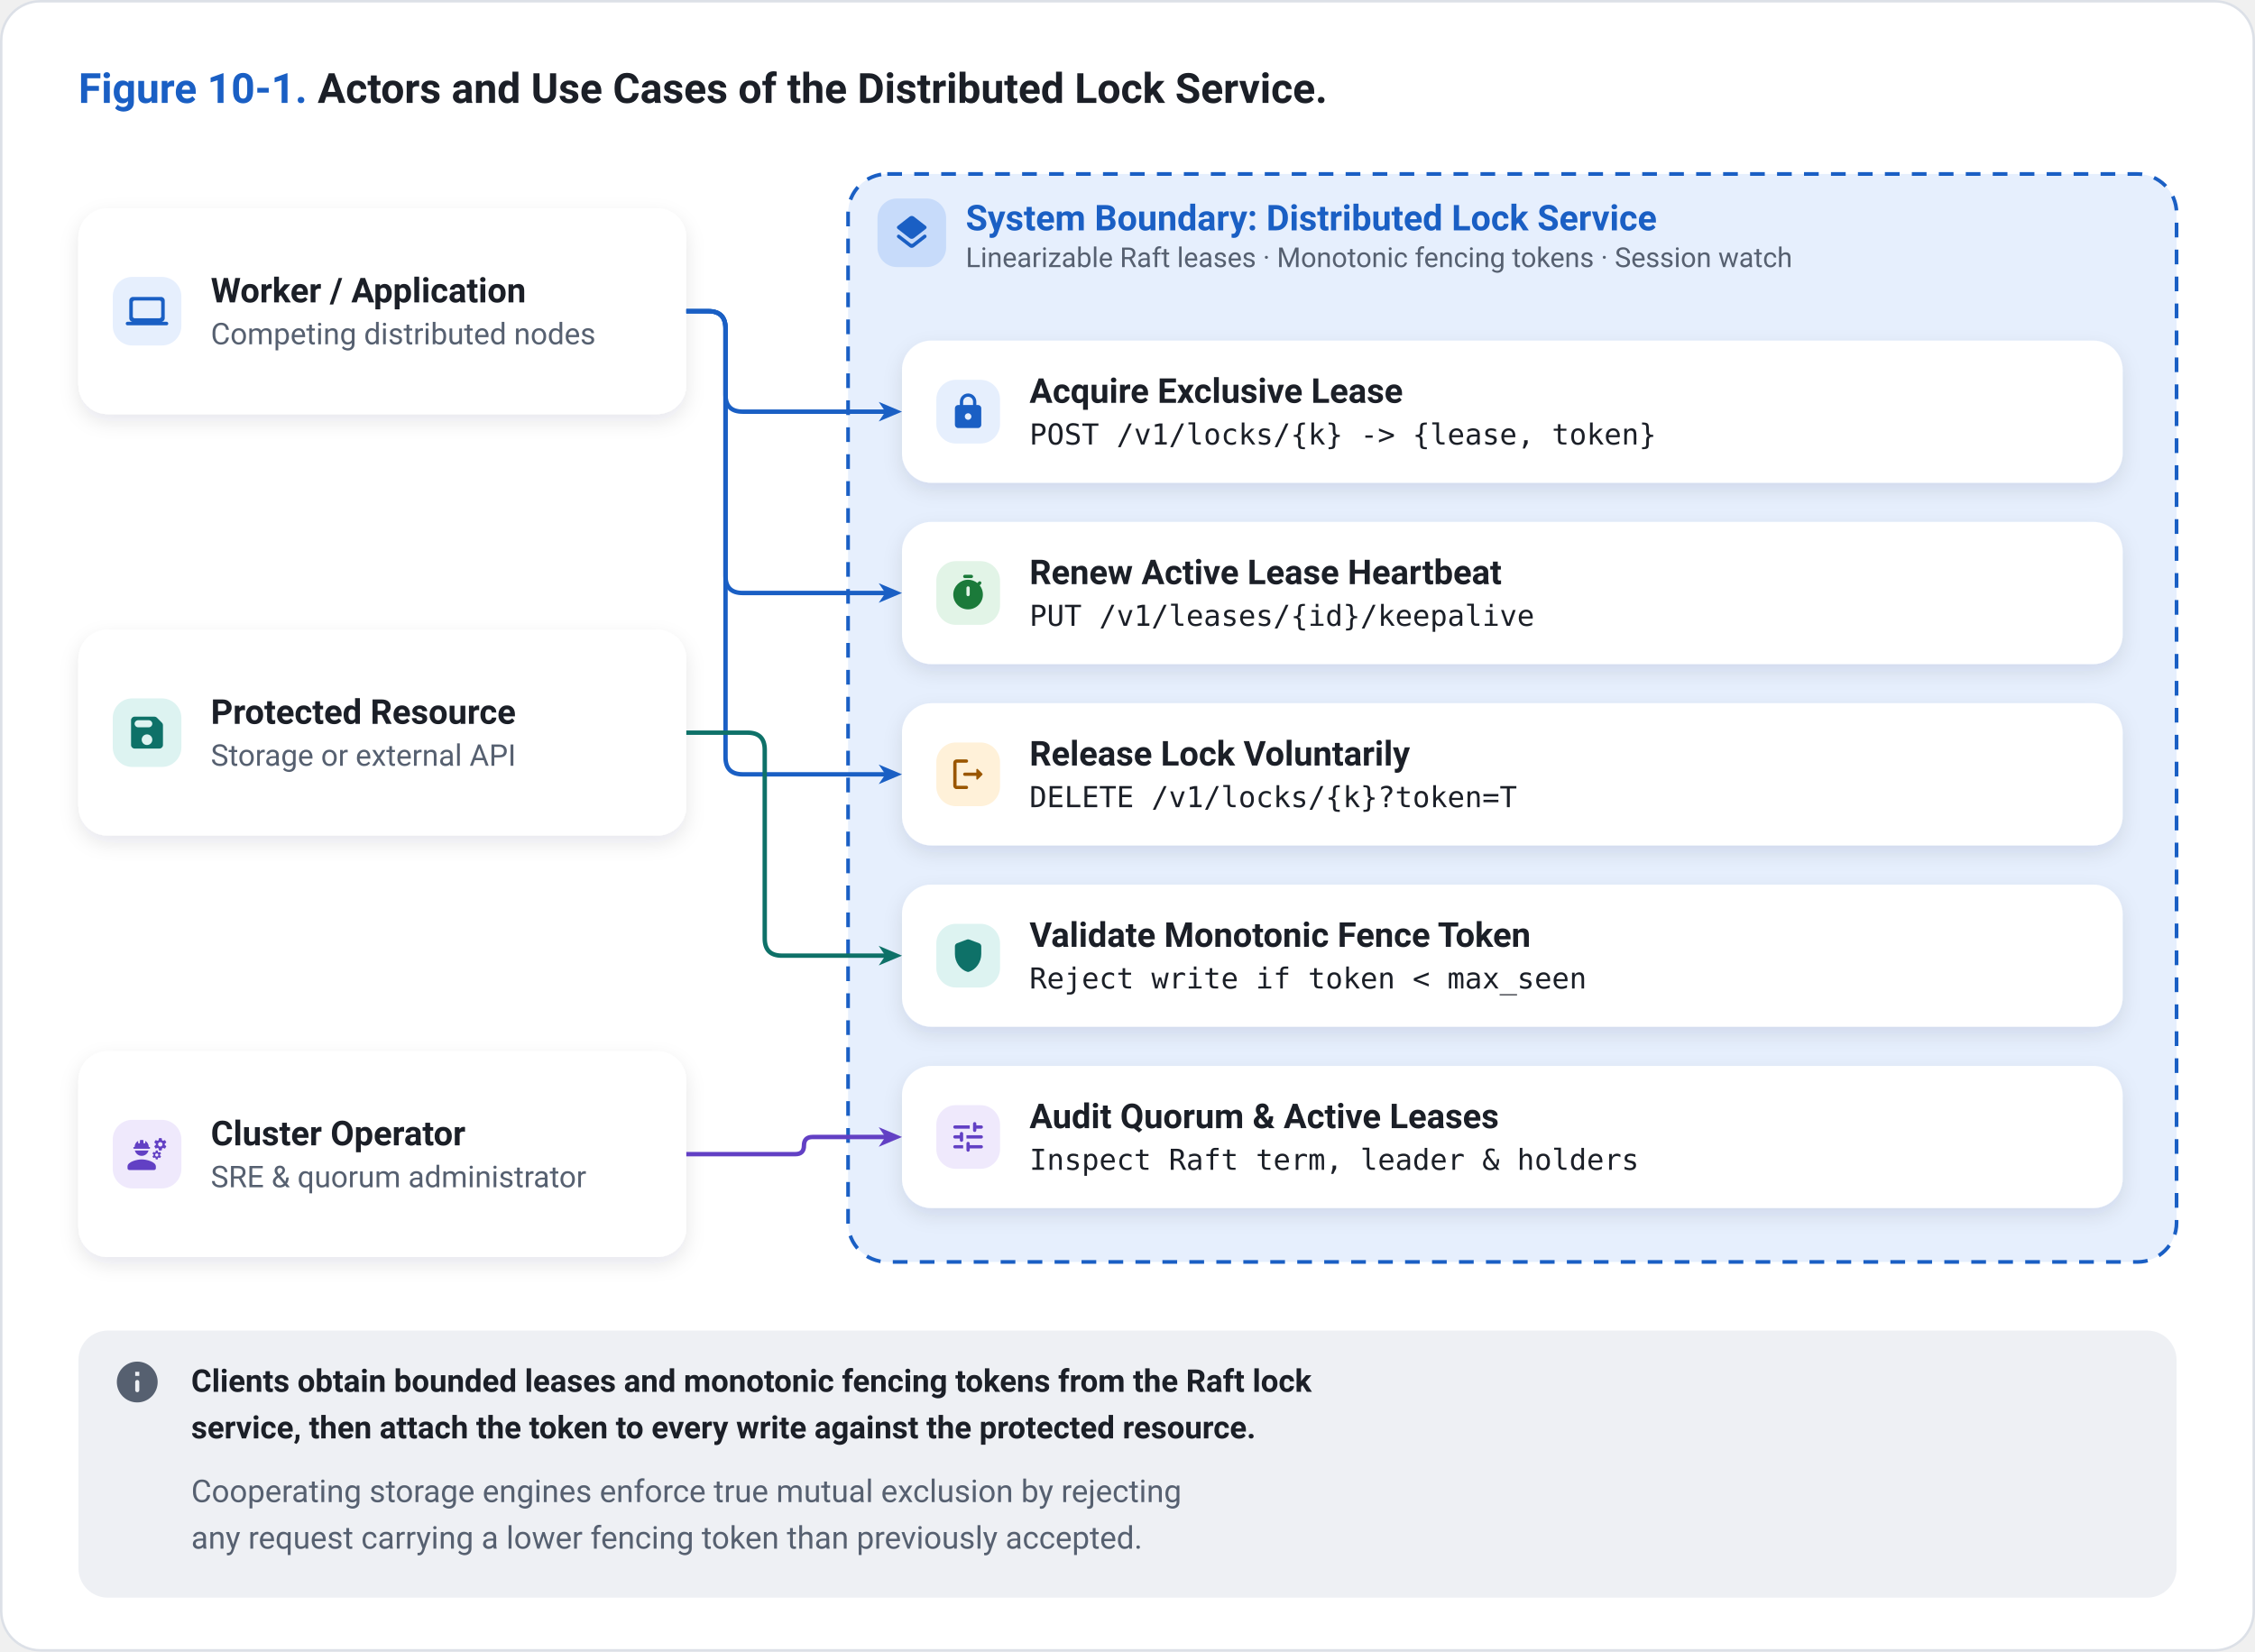
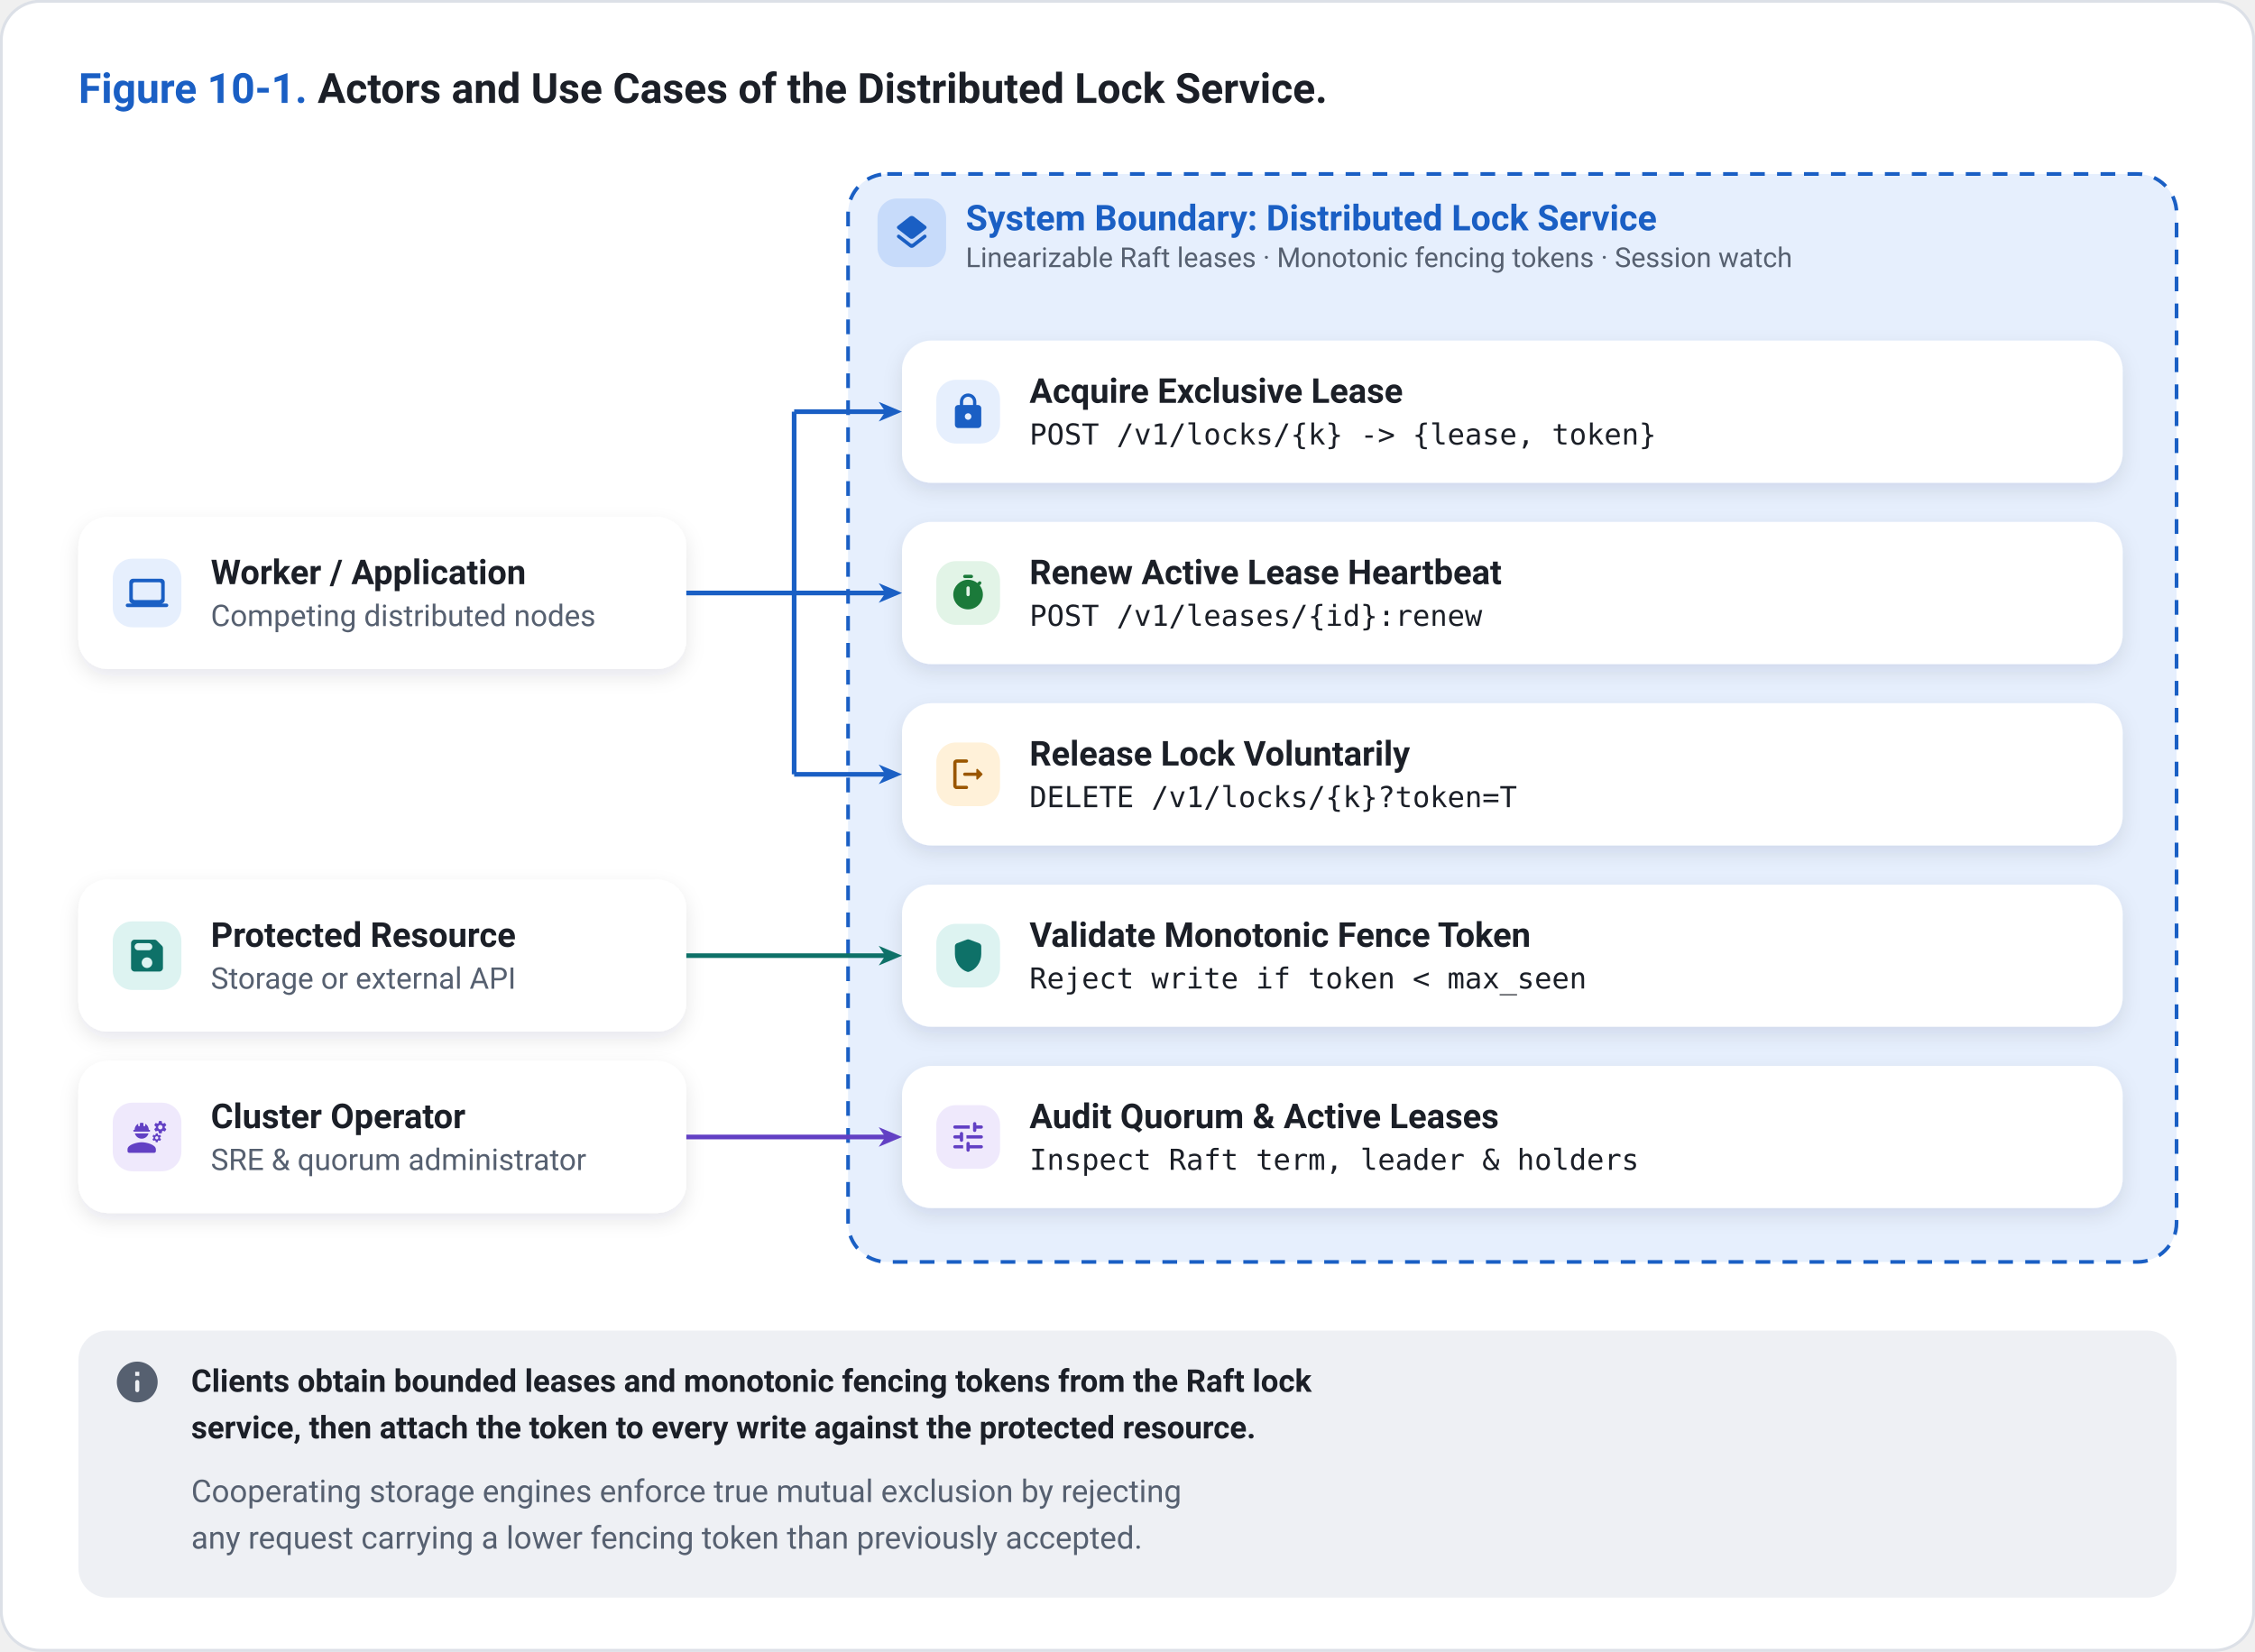
<svg xmlns="http://www.w3.org/2000/svg" viewBox="0 0 920 674" width="920" height="674">
  <style>
    text { font-family: -apple-system, BlinkMacSystemFont, "Segoe UI", Roboto, "Helvetica Neue", Arial, sans-serif; fill: #1B1F27; }
    .paper { fill: #FFFFFF; }
-     .frame { fill: #FFFFFF; stroke: #DCE0E7; stroke-width: 1; }
+     .frame { fill: #FFFFFF; stroke: #DCE0E7; stroke-width: 1.2; }
    .card { fill: #FFFFFF; }
    .hair { stroke: #DCE0E7; stroke-width: 1.2; fill: none; }
    .muted { fill: #566070; }
    .ink { fill: #1B1F27; }
    .title { font-size: 17.0px; font-weight: 650; }
    .head { font-size: 14.5px; font-weight: 650; }
    .name { font-size: 14.0px; font-weight: 650; }
    .body { font-size: 13.0px; }
    .sub { font-size: 12.2px; }
    .mono { font-size: 11.8px; font-family: "SF Mono", SFMono-Regular, ui-monospace, Menlo, Consolas, monospace; }
    .monob { font-size: 11.8px; font-weight: 650; font-family: "SF Mono", SFMono-Regular, ui-monospace, Menlo, Consolas, monospace; }
    .small { font-size: 11.2px; }
    .badge { font-size: 10.5px; font-weight: 650; }
    .note { font-size: 12.8px; }
    .noteb { font-size: 12.8px; font-weight: 650; }
    .sub, .small, .note { fill: #566070; }
    .c-blue { fill: #E6EFFD; }
    .m-blue { fill: #C7DBFA; }
    .a-blue { fill: #1A5FC4; }
    .t-blue { fill: #1A5FC4; }
    .w-blue { stroke: #1A5FC4; fill: none; stroke-linecap: butt; stroke-linejoin: round; }
    .o-blue { stroke: #1A5FC4; fill: none; stroke-width: 1.5; }
    .h-blue { stroke: #1A5FC4; stroke-width: 1.4; }
    .c-green { fill: #E2F4E7; }
    .m-green { fill: #BEE5C9; }
    .a-green { fill: #1B7A3A; }
    .t-green { fill: #1B7A3A; }
    .w-green { stroke: #1B7A3A; fill: none; stroke-linecap: butt; stroke-linejoin: round; }
    .o-green { stroke: #1B7A3A; fill: none; stroke-width: 1.5; }
    .h-green { stroke: #1B7A3A; stroke-width: 1.4; }
    .c-amber { fill: #FFF1D9; }
    .m-amber { fill: #FFDDA1; }
    .a-amber { fill: #9A5600; }
    .t-amber { fill: #9A5600; }
    .w-amber { stroke: #9A5600; fill: none; stroke-linecap: butt; stroke-linejoin: round; }
    .o-amber { stroke: #9A5600; fill: none; stroke-width: 1.5; }
    .h-amber { stroke: #9A5600; stroke-width: 1.4; }
    .c-red { fill: #FDE8E4; }
    .m-red { fill: #F8C8BF; }
    .a-red { fill: #BF3620; }
    .t-red { fill: #BF3620; }
    .w-red { stroke: #BF3620; fill: none; stroke-linecap: butt; stroke-linejoin: round; }
    .o-red { stroke: #BF3620; fill: none; stroke-width: 1.5; }
    .h-red { stroke: #BF3620; stroke-width: 1.4; }
    .c-purple { fill: #EFE9FC; }
    .m-purple { fill: #D9CDF8; }
    .a-purple { fill: #6240C4; }
    .t-purple { fill: #6240C4; }
    .w-purple { stroke: #6240C4; fill: none; stroke-linecap: butt; stroke-linejoin: round; }
    .o-purple { stroke: #6240C4; fill: none; stroke-width: 1.5; }
    .h-purple { stroke: #6240C4; stroke-width: 1.4; }
    .c-teal { fill: #DDF3F1; }
    .m-teal { fill: #B3E3DE; }
    .a-teal { fill: #0E7168; }
    .t-teal { fill: #0E7168; }
    .w-teal { stroke: #0E7168; fill: none; stroke-linecap: butt; stroke-linejoin: round; }
    .o-teal { stroke: #0E7168; fill: none; stroke-width: 1.5; }
    .h-teal { stroke: #0E7168; stroke-width: 1.4; }
    .c-gray { fill: #EEF0F4; }
    .m-gray { fill: #D9DDE5; }
    .a-gray { fill: #566070; }
    .t-gray { fill: #566070; }
    .w-gray { stroke: #566070; fill: none; stroke-linecap: butt; stroke-linejoin: round; }
    .o-gray { stroke: #566070; fill: none; stroke-width: 1.5; }
    .h-gray { stroke: #566070; stroke-width: 1.4; }
    .c-wire { fill: #EEF0F4; }
    .m-wire { fill: #D9DDE5; }
    .a-wire { fill: #5B6676; }
    .t-wire { fill: #5B6676; }
    .w-wire { stroke: #5B6676; fill: none; stroke-linecap: butt; stroke-linejoin: round; }
    .o-wire { stroke: #5B6676; fill: none; stroke-width: 1.5; }
    .h-wire { stroke: #5B6676; stroke-width: 1.4; }
  </style>
  <defs>
    <filter id="lift" x="-10%" y="-15%" width="120%" height="140%">
      <feDropShadow dx="0" dy="1" stdDeviation="1.2" flood-color="#1B2430" flood-opacity="0.14" />
      <feDropShadow dx="0" dy="3" stdDeviation="4" flood-color="#1B2430" flood-opacity="0.10" />
    </filter>
  </defs>
  <rect x="0.5" y="0.5" width="919" height="673" rx="16" class="frame" />
  <text x="32" y="42" class="title">
    <tspan class="t-blue">Figure 10-1.</tspan> Actors and Use Cases of the Distributed Lock Service.</text>
  <g transform="translate(0 71)">
    <rect x="346.0" y="0.0" width="542.0" height="444.0" rx="16" class="c-blue" />
    <rect x="346.0" y="0.0" width="542.0" height="444.0" rx="16" class="o-blue" stroke-dasharray="6 5" />
    <rect x="358.0" y="10.0" width="28.0" height="28.0" rx="8" class="m-blue" />
    <g transform="translate(363.3 15.3) scale(0.723)" class="a-blue">
      <path d="M12.6 18.06c-.36.28-.87.28-1.23 0l-6.15-4.78a.991.991 0 0 0-1.22 0 .997.997 0 0 0 0 1.57l6.76 5.26c.72.56 1.73.56 2.46 0l6.76-5.26c.51-.4.51-1.17 0-1.57l-.01-.01a.991.991 0 0 0-1.22 0l-6.15 4.79zm.63-3.02 6.76-5.26c.51-.4.51-1.18 0-1.58l-6.76-5.26c-.72-.56-1.73-.56-2.46 0L4.01 8.21c-.51.4-.51 1.18 0 1.58l6.76 5.26c.72.56 1.74.56 2.46-.01z" />
    </g>
    <text x="394.0" y="23.0" class="head t-blue" data-fit="394.0,878.0">System Boundary: Distributed Lock Service</text>
    <text x="394.0" y="38.0" class="small" data-fit="394.0,878.0">Linearizable Raft leases · Monotonic fencing tokens · Session watch</text>
    <rect x="368.0" y="68.0" width="498.0" height="58.0" rx="12" class="card" filter="url(#lift)" />
    <rect x="382.0" y="84.0" width="26.0" height="26.0" rx="8" class="c-blue" />
    <g transform="translate(386.9 88.9) scale(0.672)" class="a-blue">
      <path d="M18 8h-1V6c0-2.76-2.24-5-5-5S7 3.24 7 6v2H6c-1.1 0-2 .9-2 2v10c0 1.1.9 2 2 2h12c1.1 0 2-.9 2-2V10c0-1.1-.9-2-2-2zm-6 9c-1.1 0-2-.9-2-2s.9-2 2-2 2 .9 2 2-.9 2-2 2zM9 8V6c0-1.66 1.34-3 3-3s3 1.34 3 3v2H9z" />
    </g>
    <text x="420.0" y="93.4" class="name" data-fit="420.0,854.0">Acquire Exclusive Lease</text>
    <text x="420.0" y="110.4" class="mono" data-fit="420.0,854.0">POST /v1/locks/{k} -&gt; {lease, token}</text>
    <rect x="368.0" y="142.0" width="498.0" height="58.0" rx="12" class="card" filter="url(#lift)" />
    <rect x="382.0" y="158.0" width="26.0" height="26.0" rx="8" class="c-green" />
    <g transform="translate(386.9 162.9) scale(0.672)" class="a-green">
      <path d="M10 3h4c.55 0 1-.45 1-1s-.45-1-1-1h-4c-.55 0-1 .45-1 1s.45 1 1 1zm9.03 4.39.75-.75a.993.993 0 0 0 0-1.4l-.01-.01a.993.993 0 0 0-1.4 0l-.75.75A8.962 8.962 0 0 0 12 4c-4.8 0-8.88 3.96-9 8.76A8.998 8.998 0 0 0 12 22a8.994 8.994 0 0 0 7.03-14.61zM13 13c0 .55-.45 1-1 1s-1-.45-1-1V9c0-.55.45-1 1-1s1 .45 1 1v4z" />
    </g>
    <text x="420.0" y="167.4" class="name" data-fit="420.0,854.0">Renew Active Lease Heartbeat</text>
-     <text x="420.0" y="184.4" class="mono" data-fit="420.0,854.0">PUT /v1/leases/{id}/keepalive</text>
+     <text x="420.0" y="184.4" class="mono" data-fit="420.0,854.0">POST /v1/leases/{id}:renew</text>
    <rect x="368.0" y="216.0" width="498.0" height="58.0" rx="12" class="card" filter="url(#lift)" />
    <rect x="382.0" y="232.0" width="26.0" height="26.0" rx="8" class="c-amber" />
    <g transform="translate(386.9 236.9) scale(0.672)" class="a-amber">
      <path d="M5 5h6c.55 0 1-.45 1-1s-.45-1-1-1H5c-1.1 0-2 .9-2 2v14c0 1.1.9 2 2 2h6c.55 0 1-.45 1-1s-.45-1-1-1H5V5z" />
      <path d="m20.65 11.65-2.79-2.79a.501.501 0 0 0-.86.35V11h-7c-.55 0-1 .45-1 1s.45 1 1 1h7v1.79c0 .45.54.67.85.35l2.79-2.79c.2-.19.2-.51.01-.7z" />
    </g>
    <text x="420.0" y="241.4" class="name" data-fit="420.0,854.0">Release Lock Voluntarily</text>
    <text x="420.0" y="258.4" class="mono" data-fit="420.0,854.0">DELETE /v1/locks/{k}?token=T</text>
    <rect x="368.0" y="290.0" width="498.0" height="58.0" rx="12" class="card" filter="url(#lift)" />
    <rect x="382.0" y="306.0" width="26.0" height="26.0" rx="8" class="c-teal" />
    <g transform="translate(386.9 310.9) scale(0.672)" class="a-teal">
      <path d="m11.3 2.26-6 2.25C4.52 4.81 4 5.55 4 6.39v4.7c0 4.83 3.13 9.37 7.43 10.75.37.12.77.12 1.14 0 4.3-1.38 7.43-5.91 7.43-10.75v-4.7a2 2 0 0 0-1.3-1.87l-6-2.25c-.45-.18-.95-.18-1.4-.01z" />
    </g>
    <text x="420.0" y="315.4" class="name" data-fit="420.0,854.0">Validate Monotonic Fence Token</text>
    <text x="420.0" y="332.4" class="mono" data-fit="420.0,854.0">Reject write if token &lt; max_seen</text>
    <rect x="368.0" y="364.0" width="498.0" height="58.0" rx="12" class="card" filter="url(#lift)" />
    <rect x="382.0" y="380.0" width="26.0" height="26.0" rx="8" class="c-purple" />
    <g transform="translate(386.9 384.9) scale(0.672)" class="a-purple">
      <path d="M3 18c0 .55.45 1 1 1h5v-2H4c-.55 0-1 .45-1 1zM3 6c0 .55.45 1 1 1h9V5H4c-.55 0-1 .45-1 1zm10 14v-1h7c.55 0 1-.45 1-1s-.45-1-1-1h-7v-1c0-.55-.45-1-1-1s-1 .45-1 1v4c0 .55.45 1 1 1s1-.45 1-1zM7 10v1H4c-.55 0-1 .45-1 1s.45 1 1 1h3v1c0 .55.45 1 1 1s1-.45 1-1v-4c0-.55-.45-1-1-1s-1 .45-1 1zm14 2c0-.55-.45-1-1-1h-9v2h9c.55 0 1-.45 1-1zm-5-3c.55 0 1-.45 1-1V7h3c.55 0 1-.45 1-1s-.45-1-1-1h-3V4c0-.55-.45-1-1-1s-1 .45-1 1v4c0 .55.45 1 1 1z" />
    </g>
    <text x="420.0" y="389.4" class="name" data-fit="420.0,854.0">Audit Quorum &amp; Active Leases</text>
    <text x="420.0" y="406.4" class="mono" data-fit="420.0,854.0">Inspect Raft term, leader &amp; holders</text>
-     <rect x="32.0" y="14.0" width="248.0" height="84.0" rx="12" class="card" filter="url(#lift)" />
-     <rect x="46.0" y="42.0" width="28.0" height="28.0" rx="8" class="c-blue" />
-     <g transform="translate(51.3 47.3) scale(0.723)" class="a-blue">
+     <rect x="32.0" y="140.0" width="248.0" height="62.0" rx="12" class="card" filter="url(#lift)" />
+     <rect x="46.0" y="157.0" width="28.0" height="28.0" rx="8" class="c-blue" />
+     <g transform="translate(51.3 162.3) scale(0.723)" class="a-blue">
      <path d="M20 18c1.1 0 2-.9 2-2V6c0-1.1-.9-2-2-2H4c-1.1 0-2 .9-2 2v10c0 1.1.9 2 2 2H1c-.55 0-1 .45-1 1s.45 1 1 1h22c.55 0 1-.45 1-1s-.45-1-1-1h-3zM5 6h14c.55 0 1 .45 1 1v8c0 .55-.45 1-1 1H5c-.55 0-1-.45-1-1V7c0-.55.45-1 1-1z" />
    </g>
-     <text x="86.0" y="52.4" class="name" data-fit="86.0,268.0">Worker / Application</text>
-     <text x="86.0" y="69.5" class="sub" data-fit="86.0,268.0">Competing distributed nodes</text>
-     <rect x="32.0" y="186.0" width="248.0" height="84.0" rx="12" class="card" filter="url(#lift)" />
-     <rect x="46.0" y="214.0" width="28.0" height="28.0" rx="8" class="c-teal" />
-     <g transform="translate(51.3 219.3) scale(0.723)" class="a-teal">
+     <text x="86.0" y="167.4" class="name" data-fit="86.0,268.0">Worker / Application</text>
+     <text x="86.0" y="184.5" class="sub" data-fit="86.0,268.0">Competing distributed nodes</text>
+     <rect x="32.0" y="288.0" width="248.0" height="62.0" rx="12" class="card" filter="url(#lift)" />
+     <rect x="46.0" y="305.0" width="28.0" height="28.0" rx="8" class="c-teal" />
+     <g transform="translate(51.3 310.3) scale(0.723)" class="a-teal">
      <path d="M17.59 3.59c-.38-.38-.89-.59-1.42-.59H5a2 2 0 0 0-2 2v14c0 1.1.9 2 2 2h14c1.1 0 2-.9 2-2V7.83c0-.53-.21-1.04-.59-1.41l-2.82-2.83zM12 19c-1.66 0-3-1.34-3-3s1.34-3 3-3 3 1.34 3 3-1.34 3-3 3zm1-10H7c-1.1 0-2-.9-2-2s.9-2 2-2h6c1.1 0 2 .9 2 2s-.9 2-2 2z" />
    </g>
-     <text x="86.0" y="224.4" class="name" data-fit="86.0,268.0">Protected Resource</text>
-     <text x="86.0" y="241.5" class="sub" data-fit="86.0,268.0">Storage or external API</text>
-     <rect x="32.0" y="358.0" width="248.0" height="84.0" rx="12" class="card" filter="url(#lift)" />
-     <rect x="46.0" y="386.0" width="28.0" height="28.0" rx="8" class="c-purple" />
-     <g transform="translate(51.3 391.3) scale(0.723)" class="a-purple">
+     <text x="86.0" y="315.4" class="name" data-fit="86.0,268.0">Protected Resource</text>
+     <text x="86.0" y="332.5" class="sub" data-fit="86.0,268.0">Storage or external API</text>
+     <rect x="32.0" y="362.0" width="248.0" height="62.0" rx="12" class="card" filter="url(#lift)" />
+     <rect x="46.0" y="379.0" width="28.0" height="28.0" rx="8" class="c-purple" />
+     <g transform="translate(51.3 384.3) scale(0.723)" class="a-purple">
      <path d="M9 15c-2.67 0-8 1.34-8 4v1c0 .55.45 1 1 1h14c.55 0 1-.45 1-1v-1c0-2.66-5.33-4-8-4zM4.74 9h8.53c.27 0 .49-.22.49-.49v-.02a.49.49 0 0 0-.49-.49H13c0-1.48-.81-2.75-2-3.45v.95c0 .28-.22.5-.5.5s-.5-.22-.5-.5V4.14C9.68 4.06 9.35 4 9 4s-.68.06-1 .14V5.5c0 .28-.22.5-.5.5S7 5.78 7 5.5v-.95C5.81 5.25 5 6.52 5 8h-.26a.49.49 0 0 0-.49.49v.03c0 .26.22.48.49.48zM9 13c1.86 0 3.41-1.28 3.86-3H5.14c.45 1.72 2 3 3.86 3zm12.98-6.77.93-.83-.75-1.3-1.19.39c-.14-.11-.3-.2-.47-.27L20.25 3h-1.5l-.25 1.22c-.17.07-.33.16-.48.27l-1.18-.39-.75 1.3.93.83c-.02.17-.02.35 0 .52l-.93.85.75 1.3 1.2-.38c.13.1.28.18.43.25l.28 1.23h1.5l.27-1.22c.16-.07.3-.15.44-.25l1.19.38.75-1.3-.93-.85c.03-.19.02-.36.01-.53zM19.5 7.75a1.25 1.25 0 1 1 0-2.5 1.25 1.25 0 0 1 0 2.5zm-.1 3.04-.85.28c-.1-.08-.21-.14-.33-.19l-.18-.88h-1.07l-.18.87c-.12.05-.24.12-.34.19l-.84-.28-.54.93.66.59c-.01.13-.01.25 0 .37l-.66.61.54.93.86-.27c.1.07.2.13.31.18l.18.88h1.07l.19-.87c.11-.05.22-.11.32-.18l.85.27.54-.93-.66-.61c.01-.13.01-.25 0-.37l.66-.59-.53-.93zm-1.9 2.6c-.49 0-.89-.4-.89-.89s.4-.89.89-.89.89.4.89.89-.4.89-.89.89z" />
    </g>
-     <text x="86.0" y="396.4" class="name" data-fit="86.0,268.0">Cluster Operator</text>
-     <text x="86.0" y="413.5" class="sub" data-fit="86.0,268.0">SRE &amp; quorum administrator</text>
+     <text x="86.0" y="389.4" class="name" data-fit="86.0,268.0">Cluster Operator</text>
+     <text x="86.0" y="406.5" class="sub" data-fit="86.0,268.0">SRE &amp; quorum administrator</text>
+     <path d="M280.0,171.0 L324.0,171.0" class="w-blue" stroke-width="1.9" />
+     <path d="M324.0,97.0 L324.0,245.0" class="w-blue" stroke-width="1.9" />
    <polygon points="368.0,97.0 358.5,101.0 361.2,97.0 358.5,93.0" class="a-blue" />
-     <path d="M280.0,56.0 L289.0,56.0 Q296.0,56.0 296.0,63.0 L296.0,90.0 Q296.0,97.0 303.0,97.0 L361.4,97.0" class="w-blue" stroke-width="1.8" />
+     <path d="M324.0,97.0 L361.4,97.0" class="w-blue" stroke-width="1.9" />
    <polygon points="368.0,171.0 358.5,175.0 361.2,171.0 358.5,167.0" class="a-blue" />
-     <path d="M280.0,56.0 L289.0,56.0 Q296.0,56.0 296.0,63.0 L296.0,164.0 Q296.0,171.0 303.0,171.0 L361.4,171.0" class="w-blue" stroke-width="1.8" />
+     <path d="M324.0,171.0 L361.4,171.0" class="w-blue" stroke-width="1.9" />
    <polygon points="368.0,245.0 358.5,249.0 361.2,245.0 358.5,241.0" class="a-blue" />
-     <path d="M280.0,56.0 L289.0,56.0 Q296.0,56.0 296.0,63.0 L296.0,238.0 Q296.0,245.0 303.0,245.0 L361.4,245.0" class="w-blue" stroke-width="1.8" />
+     <path d="M324.0,245.0 L361.4,245.0" class="w-blue" stroke-width="1.9" />
    <polygon points="368.0,319.0 358.5,323.0 361.2,319.0 358.5,315.0" class="a-teal" />
-     <path d="M280.0,228.0 L305.0,228.0 Q312.0,228.0 312.0,235.0 L312.0,312.0 Q312.0,319.0 319.0,319.0 L361.4,319.0" class="w-teal" stroke-width="1.8" />
+     <path d="M280.0,319.0 L361.4,319.0" class="w-teal" stroke-width="1.9" />
    <polygon points="368.0,393.0 358.5,397.0 361.2,393.0 358.5,389.0" class="a-purple" />
-     <path d="M280.0,400.0 L324.5,400.0 Q328.0,400.0 328.0,396.5 L328.0,396.5 Q328.0,393.0 331.5,393.0 L361.4,393.0" class="w-purple" stroke-width="1.8" />
+     <path d="M280.0,393.0 L361.4,393.0" class="w-purple" stroke-width="1.9" />
  </g>
  <rect x="32" y="543" width="856" height="109" rx="12" class="c-gray" />
  <g transform="translate(46 554) scale(0.833)" class="a-gray">
    <path d="M12 2C6.48 2 2 6.48 2 12s4.48 10 10 10 10-4.48 10-10S17.52 2 12 2zm0 15c-.55 0-1-.45-1-1v-4c0-.55.45-1 1-1s1 .45 1 1v4c0 .55-.45 1-1 1zm1-8h-2V7h2v2z" />
  </g>
  <text x="78" y="568.0" class="noteb ink" data-fit="78,876">Clients obtain bounded leases and monotonic fencing tokens from the Raft lock</text>
  <text x="78" y="587.0" class="noteb ink" data-fit="78,876">service, then attach the token to every write against the protected resource.</text>
  <text x="78" y="613.0" class="note" data-fit="78,876">Cooperating storage engines enforce true mutual exclusion by rejecting</text>
  <text x="78" y="632.0" class="note" data-fit="78,876">any request carrying a lower fencing token than previously accepted.</text>
</svg>
